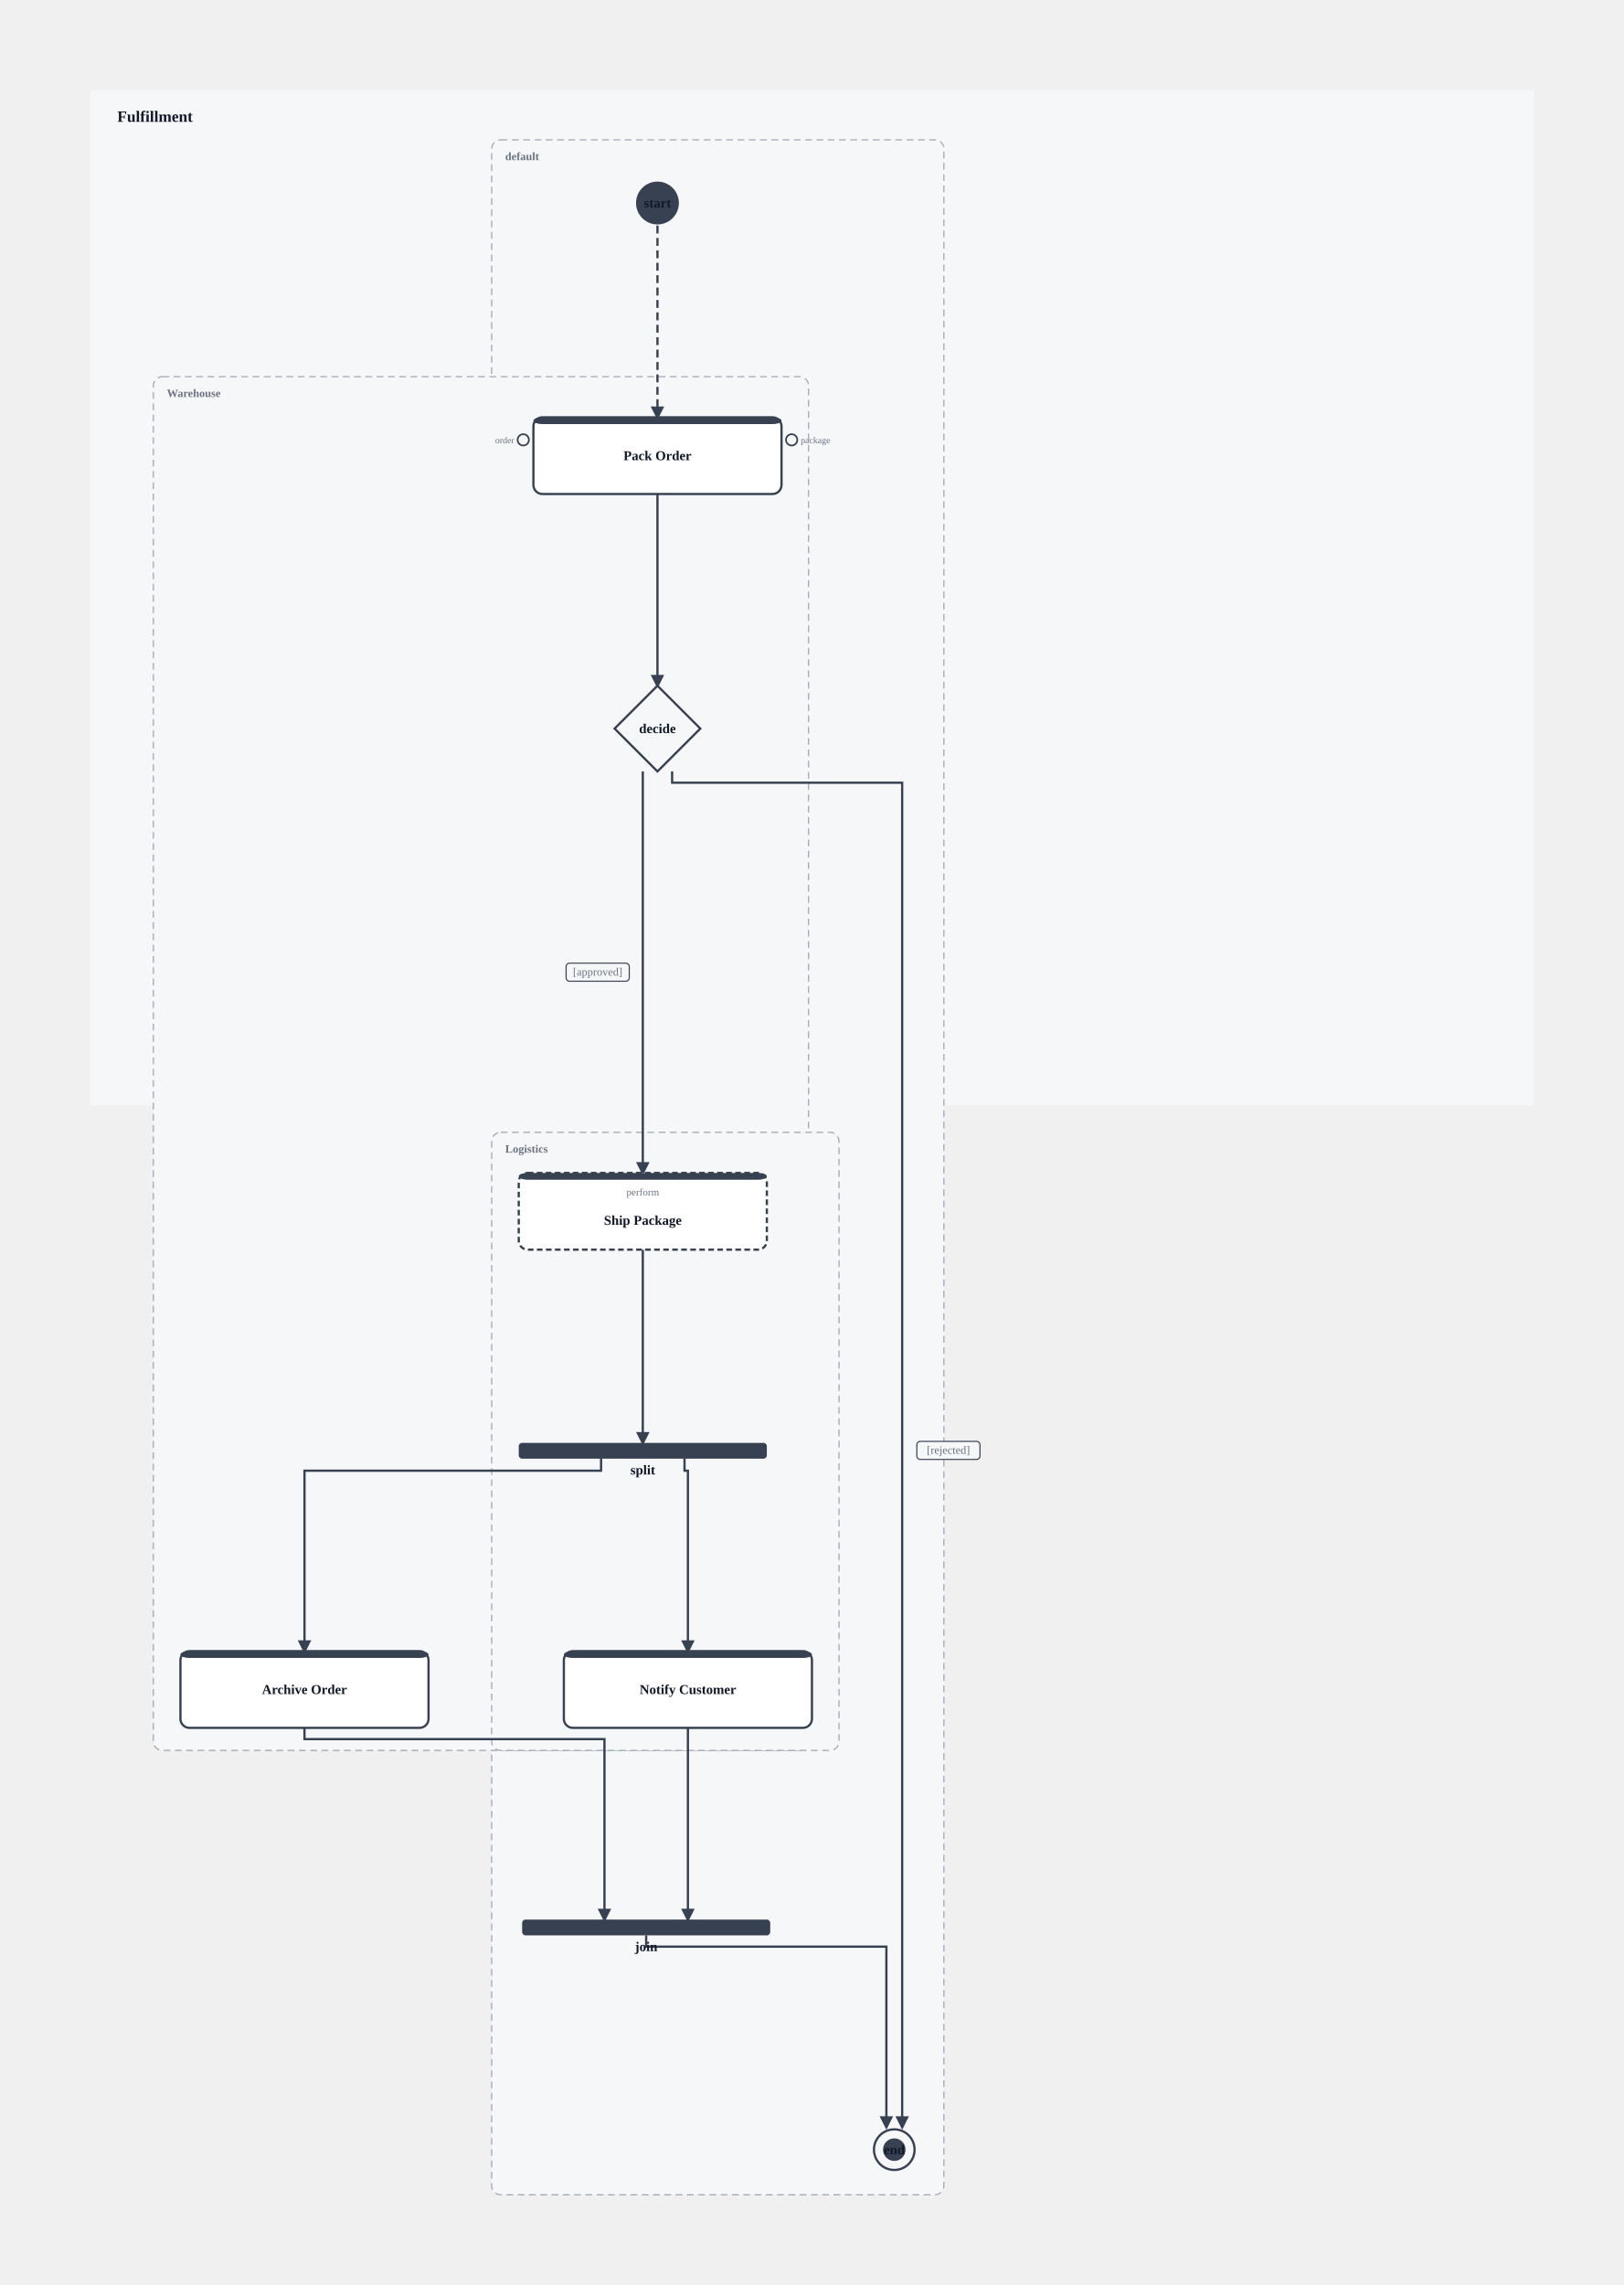
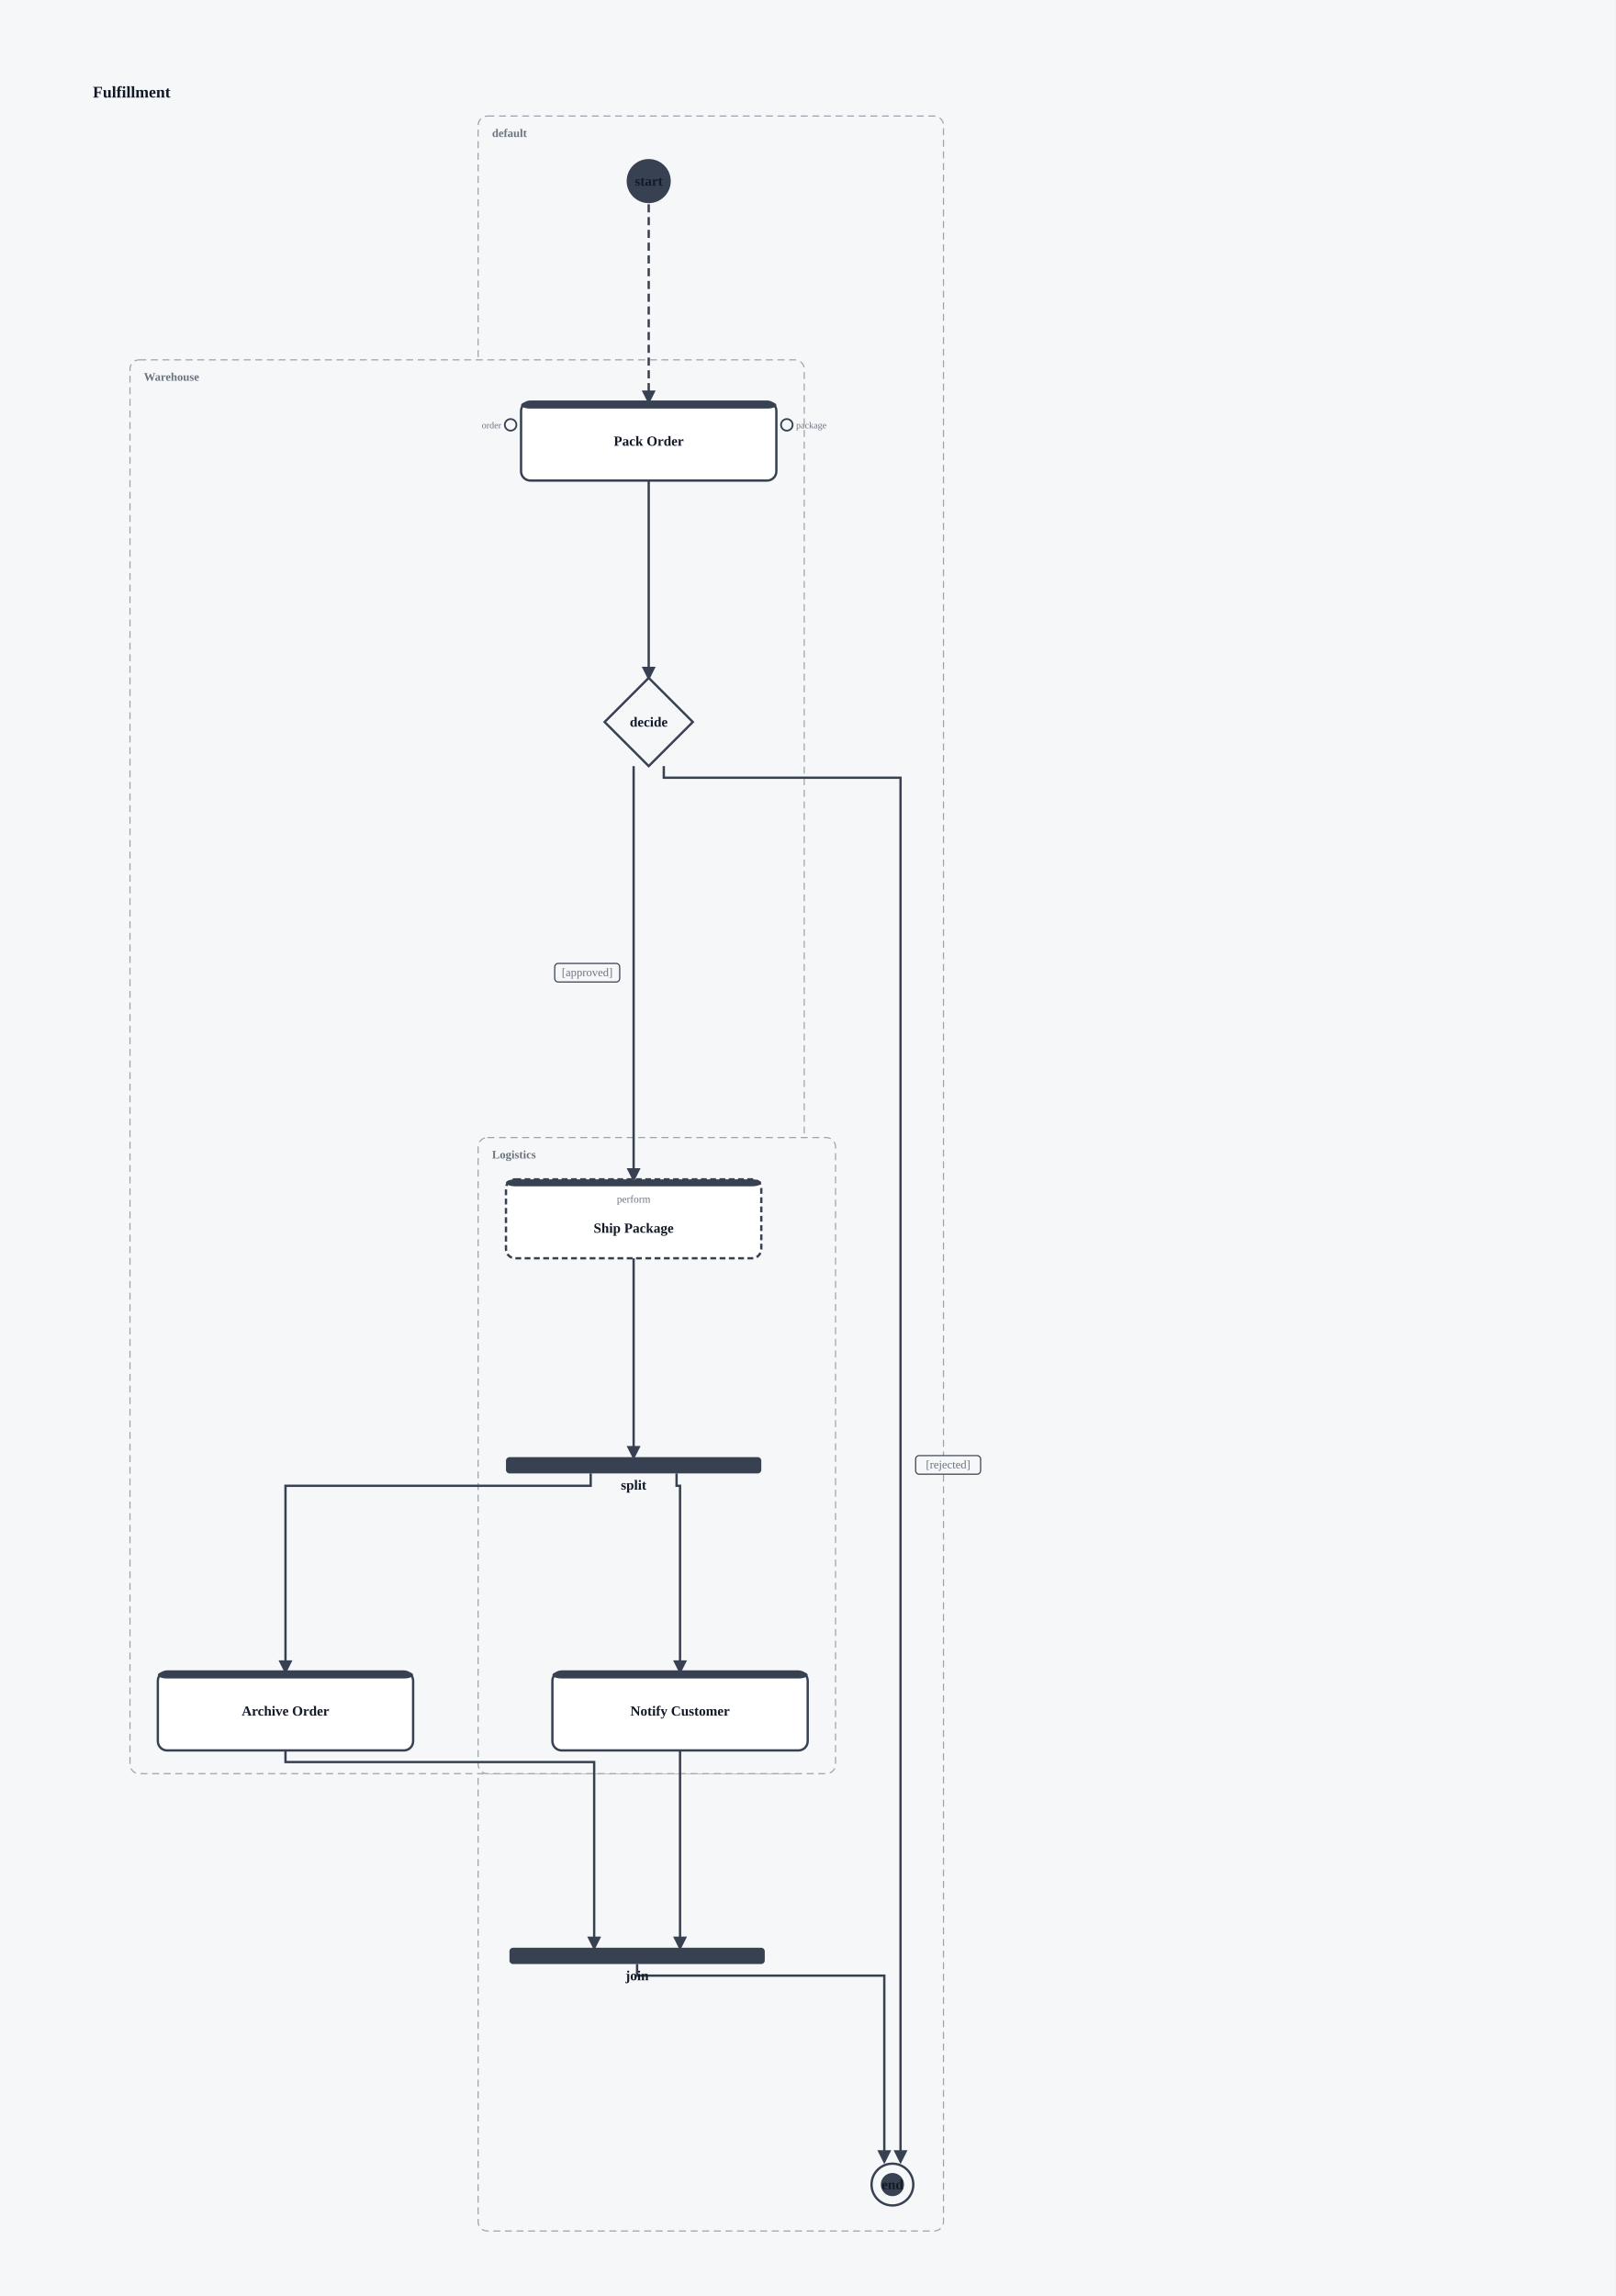
- <svg xmlns="http://www.w3.org/2000/svg" class="sysml-viz-svg" width="100%" height="100%" viewBox="-80 -80 1440 2026" role="img" aria-label="Fulfillment" data-color-scheme="light" style="touch-action: none; cursor: grab;">
-   <rect class="viz-bg" width="1280" height="900" fill="#f6f7f9" />
+ <svg xmlns="http://www.w3.org/2000/svg" class="sysml-viz-svg" width="100%" height="100%" viewBox="-56 -56 1392 1978" role="img" aria-label="Fulfillment" data-color-scheme="light" style="touch-action: none; cursor: grab;">
+   <rect class="viz-bg" x="-56" y="-56" width="1392" height="1978" fill="#f6f7f9" />
  <defs>
    <marker id="viz-arrow" markerWidth="10" markerHeight="10" refX="9" refY="3" orient="auto" markerUnits="strokeWidth">
      <path d="M0,0 L0,6 L9,3 z" fill="#374151" />
    </marker>
    <marker id="general-d3-arrow" viewBox="0 -5 10 10" refX="8" refY="0" markerWidth="5" markerHeight="5" orient="auto">
      <path d="M0,-4L10,0L0,4" style="fill: #374151;" />
    </marker>
    <marker id="general-d3-arrow-open" viewBox="0 -5 10 10" refX="9" refY="0" markerWidth="8" markerHeight="8" orient="auto">
      <path d="M0,-4L10,0L0,4" style="fill: none; stroke: #374151; stroke-width: 1.3;" />
    </marker>
    <marker id="general-d3-specializes" viewBox="0 -6 12 12" refX="11" refY="0" markerWidth="8" markerHeight="8" orient="auto">
      <path d="M0,0L10,-4L10,4Z" style="fill: #ffffff; stroke: #374151; stroke-width: 1.2;" />
    </marker>
    <marker id="general-d3-diamond" viewBox="0 -6 12 12" refX="2" refY="0" markerWidth="7" markerHeight="7" orient="auto">
      <path d="M0,0L5,-4L10,0L5,4Z" style="fill: #374151;" />
    </marker>
    <marker id="ibd-connection-dot" viewBox="-5 -5 10 10" refX="0" refY="0" markerWidth="5" markerHeight="5" orient="auto">
      <circle r="3" style="fill: #ffffff; stroke: #374151; stroke-width: 1.5;" />
    </marker>
    <marker id="ibd-flow-arrow" viewBox="0 -5 10 10" refX="10" refY="0" markerWidth="8" markerHeight="8" orient="auto">
      <path d="M0,-4L10,0L0,4Z" style="fill: #374151;" />
    </marker>
    <marker id="ibd-interface-arrow" viewBox="0 -5 10 10" refX="10" refY="0" markerWidth="8" markerHeight="8" orient="auto">
      <path d="M0,-4L10,0L0,4Z" style="fill: none; stroke: #374151; stroke-width: 1.5;" />
    </marker>
    <marker id="action-flow-arrow" viewBox="0 -5 10 10" refX="8" refY="0" markerWidth="6" markerHeight="6" orient="auto">
      <path d="M0,-5L10,0L0,5" style="fill: #374151;" />
    </marker>
  </defs>
  <style class="sysml-node-chrome-style">.sysml-disclosure { cursor: pointer; outline: none; }
.sysml-disclosure .sysml-disclosure-box,
.sysml-disclosure .sysml-disclosure-glyph { pointer-events: none; }
.sysml-disclosure:hover .sysml-disclosure-target { fill: #e5e7eb !important; fill-opacity: 0.55; }
.sysml-disclosure:hover .sysml-disclosure-box { fill: #e5e7eb; stroke: #374151; }
.sysml-disclosure:focus-visible .sysml-disclosure-target { stroke: #2563eb; stroke-width: 2px; fill: #e5e7eb !important; fill-opacity: 0.35; }
.sysml-disclosure:focus-visible .sysml-disclosure-box { stroke: #2563eb; }
.sysml-compartment-label text { user-select: none; }
.viz-node text { user-select: none; }</style>
  <g class="viz-root">
    <text x="24" y="28" style="font-size: 14px; font-weight: 700; fill: #111827;">Fulfillment</text>
    <g class="activity-swim-lanes">
      <rect x="356" y="44" width="401" height="1822" rx="8" style="fill: #f6f7f9; stroke: #9ca3af; stroke-dasharray: 6,4;" />
      <text x="368" y="62" style="font-size: 10px; font-weight: 700; fill: #6b7280;">default</text>
      <rect x="56" y="254" width="581" height="1218" rx="8" style="fill: #f6f7f9; stroke: #9ca3af; stroke-dasharray: 6,4;" />
      <text x="68" y="272" style="font-size: 10px; font-weight: 700; fill: #6b7280;">Warehouse</text>
      <rect x="356" y="924" width="308" height="548" rx="8" style="fill: #f6f7f9; stroke: #9ca3af; stroke-dasharray: 6,4;" />
      <text x="368" y="942" style="font-size: 10px; font-weight: 700; fill: #6b7280;">Logistics</text>
    </g>
    <g class="activity-flows">
      <path class="activity-flow action-flow-edge aflow-succession" data-flow-kind="succession" d="M503,120 L503,290" data-edge-id="flow-0" data-base-stroke-width="2" style="fill: none; stroke: #374151; stroke-width: 2px; stroke-dasharray: 7,4; marker-end: url(#action-flow-arrow);" />
      <path class="viz-edge-hit-target" data-tooltip-kind="edge" data-tooltip-id="flow-0" d="M503,120 L503,290" aria-label="Succession; From: start; To: Pack Order; Source ID: start; Target ID: pack" style="fill: none; stroke: transparent; stroke-width: 12px; pointer-events: stroke;" />
      <path class="activity-flow action-flow-edge" data-flow-kind="other" d="M503,358 L503,528" data-edge-id="flow-1" data-base-stroke-width="2" style="fill: none; stroke: #374151; stroke-width: 2px; stroke-dasharray: none; marker-end: url(#action-flow-arrow);" />
      <path class="viz-edge-hit-target" data-tooltip-kind="edge" data-tooltip-id="flow-1" d="M503,358 L503,528" aria-label="Flow; From: Pack Order; To: decide; Source ID: pack; Target ID: decide" style="fill: none; stroke: transparent; stroke-width: 12px; pointer-events: stroke;" />
      <path class="activity-flow action-flow-edge" data-flow-kind="other" d="M490,604 L490,960" data-edge-id="flow-2" data-base-stroke-width="2" style="fill: none; stroke: #374151; stroke-width: 2px; stroke-dasharray: none; marker-end: url(#action-flow-arrow);" />
      <path class="viz-edge-hit-target" data-tooltip-kind="edge" data-tooltip-id="flow-2" d="M490,604 L490,960" aria-label="Flow; Name: approved; From: decide; To: Ship Package; Condition: approved; Source ID: decide; Target ID: ship" style="fill: none; stroke: transparent; stroke-width: 12px; pointer-events: stroke;" />
      <rect x="422" y="774" width="56" height="16" rx="3" style="fill: #f6f7f9; stroke: #374151; stroke-width: 1px;" />
      <text x="450" y="785" text-anchor="middle" style="font-size: 10px; fill: #6b7280;">[approved]</text>
      <path class="activity-flow action-flow-edge" data-flow-kind="other" d="M516,604 L516,614 L720,614 L720,1806" data-edge-id="flow-3" data-base-stroke-width="2" style="fill: none; stroke: #374151; stroke-width: 2px; stroke-dasharray: none; marker-end: url(#action-flow-arrow);" />
      <path class="viz-edge-hit-target" data-tooltip-kind="edge" data-tooltip-id="flow-3" d="M516,604 L516,614 L720,614 L720,1806" aria-label="Flow; Name: rejected; From: decide; To: end; Condition: rejected; Source ID: decide; Target ID: end" style="fill: none; stroke: transparent; stroke-width: 12px; pointer-events: stroke;" />
      <rect x="733" y="1198" width="56" height="16" rx="3" style="fill: #f6f7f9; stroke: #374151; stroke-width: 1px;" />
      <text x="761" y="1209" text-anchor="middle" style="font-size: 10px; fill: #6b7280;">[rejected]</text>
      <path class="activity-flow action-flow-edge aflow-streaming" data-flow-kind="streaming" d="M490,1028 L490,1199.333" data-edge-id="flow-4" data-base-stroke-width="2" style="fill: none; stroke: #374151; stroke-width: 2px; stroke-dasharray: none; marker-end: url(#action-flow-arrow);" />
      <path class="viz-edge-hit-target" data-tooltip-kind="edge" data-tooltip-id="flow-4" d="M490,1028 L490,1199.333" aria-label="Flow; From: Ship Package; To: split; Source ID: ship; Target ID: split" style="fill: none; stroke: transparent; stroke-width: 12px; pointer-events: stroke;" />
      <path class="activity-flow action-flow-edge" data-flow-kind="other" d="M527,1213.333 L527,1224 L530,1224 L530,1384" data-edge-id="flow-5" data-base-stroke-width="2" style="fill: none; stroke: #374151; stroke-width: 2px; stroke-dasharray: none; marker-end: url(#action-flow-arrow);" />
      <path class="viz-edge-hit-target" data-tooltip-kind="edge" data-tooltip-id="flow-5" d="M527,1213.333 L527,1224 L530,1224 L530,1384" aria-label="Flow; From: split; To: Notify Customer; Source ID: split; Target ID: notify" style="fill: none; stroke: transparent; stroke-width: 12px; pointer-events: stroke;" />
      <path class="activity-flow action-flow-edge" data-flow-kind="other" d="M453,1213.333 L453,1224 L190,1224 L190,1384" data-edge-id="flow-6" data-base-stroke-width="2" style="fill: none; stroke: #374151; stroke-width: 2px; stroke-dasharray: none; marker-end: url(#action-flow-arrow);" />
      <path class="viz-edge-hit-target" data-tooltip-kind="edge" data-tooltip-id="flow-6" d="M453,1213.333 L453,1224 L190,1224 L190,1384" aria-label="Flow; From: split; To: Archive Order; Source ID: split; Target ID: archive" style="fill: none; stroke: transparent; stroke-width: 12px; pointer-events: stroke;" />
      <path class="activity-flow action-flow-edge" data-flow-kind="other" d="M530,1452 L530,1622" data-edge-id="flow-7" data-base-stroke-width="2" style="fill: none; stroke: #374151; stroke-width: 2px; stroke-dasharray: none; marker-end: url(#action-flow-arrow);" />
      <path class="viz-edge-hit-target" data-tooltip-kind="edge" data-tooltip-id="flow-7" d="M530,1452 L530,1622" aria-label="Flow; From: Notify Customer; To: join; Source ID: notify; Target ID: join" style="fill: none; stroke: transparent; stroke-width: 12px; pointer-events: stroke;" />
      <path class="activity-flow action-flow-edge" data-flow-kind="other" d="M190,1452 L190,1462 L456,1462 L456,1622" data-edge-id="flow-8" data-base-stroke-width="2" style="fill: none; stroke: #374151; stroke-width: 2px; stroke-dasharray: none; marker-end: url(#action-flow-arrow);" />
      <path class="viz-edge-hit-target" data-tooltip-kind="edge" data-tooltip-id="flow-8" d="M190,1452 L190,1462 L456,1462 L456,1622" aria-label="Flow; From: Archive Order; To: join; Source ID: archive; Target ID: join" style="fill: none; stroke: transparent; stroke-width: 12px; pointer-events: stroke;" />
      <path class="activity-flow action-flow-edge" data-flow-kind="other" d="M493,1636 L493,1646 L706,1646 L706,1806" data-edge-id="flow-9" data-base-stroke-width="2" style="fill: none; stroke: #374151; stroke-width: 2px; stroke-dasharray: none; marker-end: url(#action-flow-arrow);" />
      <path class="viz-edge-hit-target" data-tooltip-kind="edge" data-tooltip-id="flow-9" d="M493,1636 L493,1646 L706,1646 L706,1806" aria-label="Flow; From: join; To: end; Source ID: join; Target ID: end" style="fill: none; stroke: transparent; stroke-width: 12px; pointer-events: stroke;" />
    </g>
    <g class="activity-actions">
      <g class="activity-action action-flow-node" data-node-id="start" transform="translate(483,80)" style="cursor: ;">
        <circle class="node-background" data-original-stroke="#374151" data-original-width="2px" cx="20" cy="20" r="18" style="fill: #374151; stroke: #374151; stroke-width: 2px;" />
        <text x="20" y="24" text-anchor="middle" style="font-size: 12px; font-weight: 600; fill: #111827;">start</text>
      </g>
      <g class="activity-action action-flow-node" data-node-id="pack" transform="translate(393,290)" style="cursor: ;">
        <rect class="node-background" data-original-stroke="#374151" data-original-width="2px" width="220" height="68" rx="8" style="fill: #ffffff; stroke: #374151; stroke-width: 2px; stroke-dasharray: none;" />
        <rect width="220" height="6" rx="8" style="fill: #374151; stroke: none;" />
        <text x="110" y="38" text-anchor="middle" style="font-size: 12px; font-weight: 600; fill: #111827;">Pack Order</text>
        <circle class="action-parameter-badge action-parameter-input" cx="-9" cy="20" r="5" style="fill: #f6f7f9; stroke: #374151; stroke-width: 1.5px;" />
        <text class="action-parameter-label action-parameter-input-label" x="-17" y="23" text-anchor="end" style="font-size: 8px; fill: #6b7280;">order</text>
        <circle class="action-parameter-badge action-parameter-output" cx="229" cy="20" r="5" style="fill: #f6f7f9; stroke: #374151; stroke-width: 1.5px;" />
        <text class="action-parameter-label action-parameter-output-label" x="237" y="23" text-anchor="start" style="font-size: 8px; fill: #6b7280;">package</text>
      </g>
      <g class="activity-action action-flow-node" data-node-id="decide" transform="translate(465,528)" style="cursor: ;">
        <path class="node-background" data-original-stroke="#374151" data-original-width="2px" d="M38,0 L76,38 L38,76 L0,38 Z" style="fill: #f6f7f9; stroke: #374151; stroke-width: 2px;" />
        <text x="38" y="42" text-anchor="middle" style="font-size: 12px; font-weight: 600; fill: #111827;">decide</text>
      </g>
      <g class="activity-action action-flow-node perform-action-node" data-node-id="ship" transform="translate(380,960)" style="cursor: ;">
        <rect class="node-background" data-original-stroke="#374151" data-original-width="2px" width="220" height="68" rx="8" style="fill: #ffffff; stroke: #374151; stroke-width: 2px; stroke-dasharray: 5,3;" />
        <rect width="220" height="6" rx="8" style="fill: #374151; stroke: none;" />
        <text class="perform-action-stereotype" x="110" y="20" text-anchor="middle" style="font-size: 9px; fill: #6b7280;">perform</text>
        <text x="110" y="46" text-anchor="middle" style="font-size: 12px; font-weight: 600; fill: #111827;">Ship Package</text>
      </g>
      <g class="activity-action action-flow-node" data-node-id="split" transform="translate(380,1199.333)" style="cursor: ;">
        <rect class="node-background" data-original-stroke="none" data-original-width="0px" width="220" height="14" rx="3" style="fill: #374151; stroke: none;" />
        <text x="110" y="28" text-anchor="middle" style="font-size: 12px; font-weight: 600; fill: #111827;">split</text>
      </g>
      <g class="activity-action action-flow-node" data-node-id="notify" transform="translate(420,1384)" style="cursor: ;">
        <rect class="node-background" data-original-stroke="#374151" data-original-width="2px" width="220" height="68" rx="8" style="fill: #ffffff; stroke: #374151; stroke-width: 2px; stroke-dasharray: none;" />
        <rect width="220" height="6" rx="8" style="fill: #374151; stroke: none;" />
        <text x="110" y="38" text-anchor="middle" style="font-size: 12px; font-weight: 600; fill: #111827;">Notify Customer</text>
      </g>
      <g class="activity-action action-flow-node" data-node-id="archive" transform="translate(80,1384)" style="cursor: ;">
        <rect class="node-background" data-original-stroke="#374151" data-original-width="2px" width="220" height="68" rx="8" style="fill: #ffffff; stroke: #374151; stroke-width: 2px; stroke-dasharray: none;" />
        <rect width="220" height="6" rx="8" style="fill: #374151; stroke: none;" />
        <text x="110" y="38" text-anchor="middle" style="font-size: 12px; font-weight: 600; fill: #111827;">Archive Order</text>
      </g>
      <g class="activity-action action-flow-node" data-node-id="join" transform="translate(383,1622)" style="cursor: ;">
        <rect class="node-background" data-original-stroke="none" data-original-width="0px" width="220" height="14" rx="3" style="fill: #374151; stroke: none;" />
        <text x="110" y="28" text-anchor="middle" style="font-size: 12px; font-weight: 600; fill: #111827;">join</text>
      </g>
      <g class="activity-action action-flow-node" data-node-id="end" transform="translate(693,1806)" style="cursor: ;">
        <circle class="node-background" data-original-stroke="#374151" data-original-width="2px" cx="20" cy="20" r="18" style="fill: #f6f7f9; stroke: #374151; stroke-width: 2px;" />
        <circle cx="20" cy="20" r="10" style="fill: #374151; stroke: none;" />
        <text x="20" y="24" text-anchor="middle" style="font-size: 12px; font-weight: 600; fill: #111827;">end</text>
      </g>
    </g>
  </g>
</svg>
